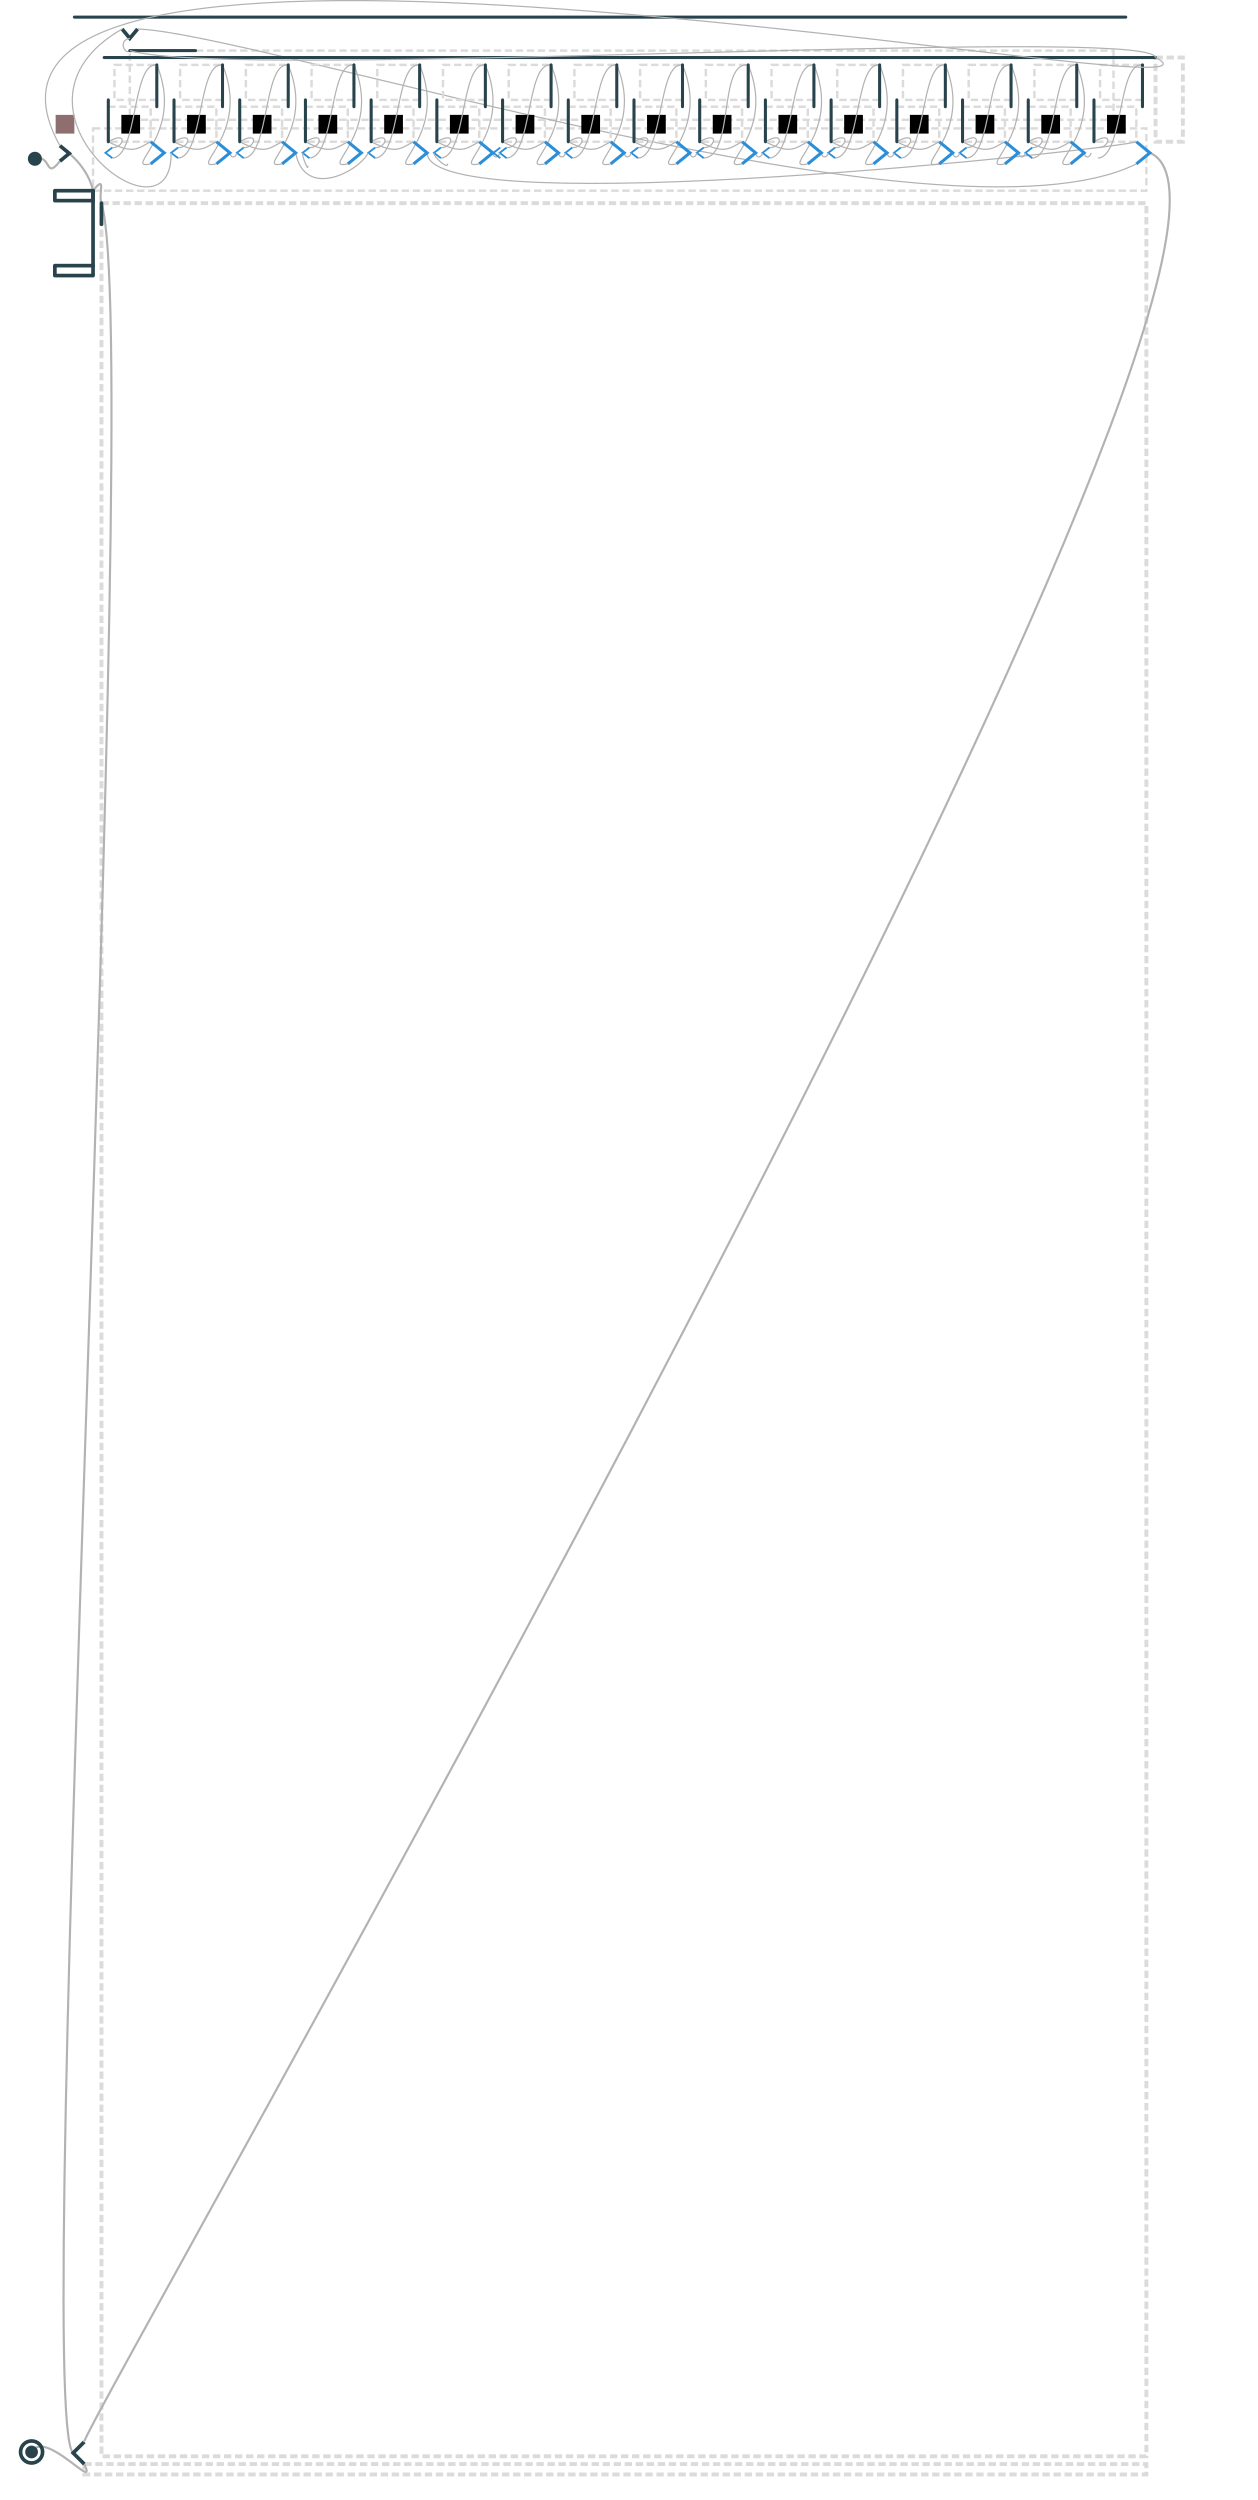
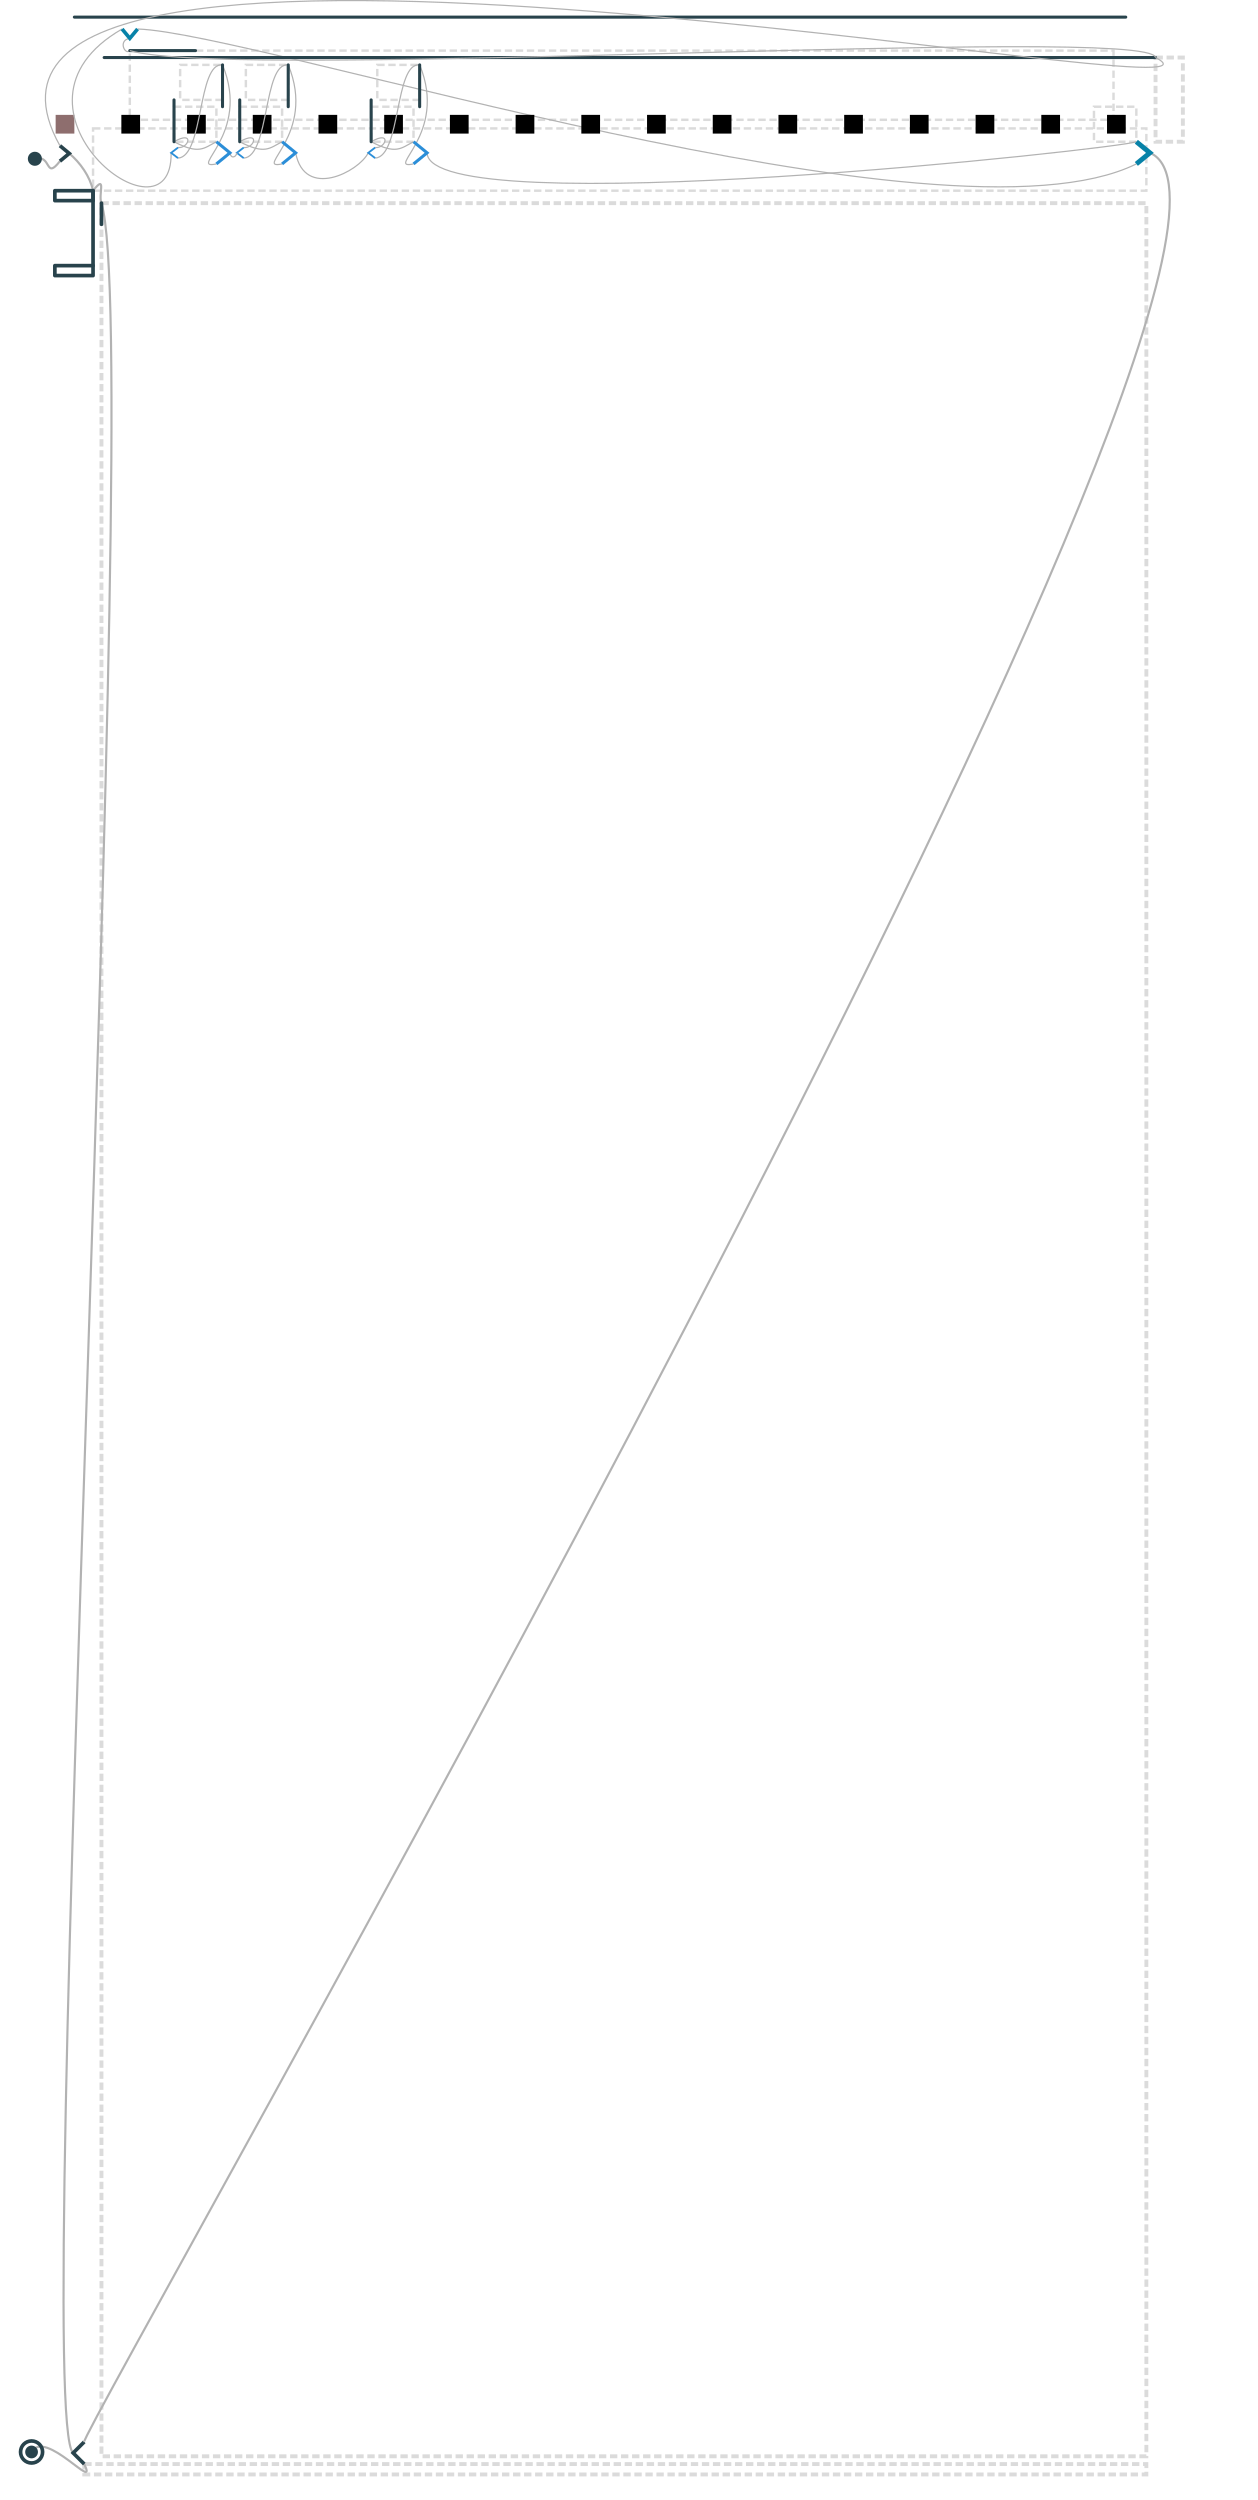
<svg xmlns="http://www.w3.org/2000/svg" version="1.2" baseProfile="tiny" id="Ebene_1" x="0px" y="0px" width="2908.023px" height="5782.907px" viewBox="0 0 2908.023 5782.907" xml:space="preserve">
  <rect x="234.694" y="469.909" fill="none" stroke="#DBDBDB" stroke-width="9.03" stroke-miterlimit="10" stroke-dasharray="17.008,8.504" width="2417.024" height="5211.917" />
-   <rect x="194.894" y="5699.763" fill="none" stroke="#DBDBDB" stroke-width="9.03" stroke-miterlimit="10" stroke-dasharray="17.008,8.504" width="2456.822" height="24.064" />
+   <rect x="194.894" y="5699.762" fill="none" stroke="#DBDBDB" stroke-width="9.03" stroke-miterlimit="10" stroke-dasharray="17.008,8.504" width="2456.822" height="24.064" />
  <rect x="2530.529" y="246.868" fill="none" stroke="#DBDBDB" stroke-width="5.669" stroke-miterlimit="10" stroke-dasharray="17.008,8.504" width="98.011" height="80.993" />
-   <rect x="2544.704" y="150.082" fill="none" stroke="#DBDBDB" stroke-width="5.669" stroke-miterlimit="10" stroke-dasharray="17.008,8.504" width="98.011" height="80.992" />
-   <rect x="300.27" y="117.068" fill="none" stroke="#DBDBDB" stroke-width="5.669" stroke-miterlimit="10" stroke-dasharray="17.008,8.504" width="2275.469" height="160.032" />
+   <rect x="300.27" y="117.068" fill="none" stroke="#DBDBDB" stroke-width="5.669" stroke-miterlimit="10" stroke-dasharray="17.008,8.504" width="2275.47" height="160.032" />
  <rect x="215.231" y="297.069" fill="none" stroke="#DBDBDB" stroke-width="5.669" stroke-miterlimit="10" stroke-dasharray="17.008,8.504" width="2436.486" height="144.032" />
  <path fill="none" stroke="#9DD329" stroke-width="17.008" stroke-linecap="round" stroke-linejoin="round" stroke-miterlimit="10" d="  M1680.054,372.815" />
  <path fill="none" stroke="#9DD329" stroke-width="17.008" stroke-linecap="round" stroke-linejoin="round" stroke-miterlimit="10" d="  M2870.543,501.234" />
  <g id="Ebene_4">
</g>
-   <path id="path4145_3_" fill="none" stroke="#B2B2B2" stroke-width="5" d="M73.024,5671.826c31.5-55.5,155,97,121.87,27.939" />
-   <rect id="rect6890-0_2_" x="2560.718" y="265.711" width="43.308" height="43.307" />
+   <path id="path4145_3_" fill="none" stroke="#B2B2B2" stroke-width="5" d="M73.024,5671.827c31.5-55.5,155,97,121.87,27.938" />
+   <rect id="rect6890-0_2_" x="2560.718" y="265.711" width="43.309" height="43.307" />
  <path id="path5326_1_" fill="none" stroke="#B2B2B2" stroke-width="2.835" d="M2628.54,327.861  c-28.986,14.953-1636.32,191.953-1640.637,25.668" />
  <path id="path5326_81_" fill="none" stroke="#B2B2B2" stroke-width="2.835" d="M318.172,67.104  c278.505,8.507,1869.854,529.71,2310.368,312.091" />
  <rect x="2672.934" y="133.075" fill="none" stroke="#DBDBDB" stroke-width="9.03" stroke-miterlimit="10" stroke-dasharray="17.008,8.504" width="63.271" height="194.786" />
  <rect x="126.884" y="614.474" fill="none" stroke="#28434C" stroke-width="8.504" stroke-linecap="round" stroke-linejoin="round" stroke-miterlimit="10" width="88.347" height="23" />
-   <path id="path5326_2_" fill="none" stroke="#B2B2B2" stroke-width="2.835" d="M2539.791,341.298  c24.586,2.959,39.263-40.984-9.262-13.437" />
-   <path id="path5326_3_" fill="none" stroke="#B2B2B2" stroke-width="2.835" d="M2642.715,150.082  c-58.16-6.574-42.838,211.425-102.924,215.68" />
-   <line fill="none" stroke="#28434C" stroke-width="7.087" stroke-linecap="round" stroke-linejoin="round" stroke-miterlimit="10" x1="2530.529" y1="327.861" x2="2530.529" y2="231.074" />
-   <line fill="none" stroke="#28434C" stroke-width="7.087" stroke-linecap="round" stroke-linejoin="round" stroke-miterlimit="10" x1="2642.715" y1="246.868" x2="2642.715" y2="150.082" />
  <path id="path5326_10_" fill="none" stroke="#B2B2B2" stroke-width="5" d="M234.694,469.909" />
-   <path id="path4145_4_" fill="none" stroke="#B2B2B2" stroke-width="5" d="M169.201,5674.095  C71.169,5588.414,335.196,801.6,234.694,469.909" />
+   <path id="path4145_4_" fill="none" stroke="#B2B2B2" stroke-width="5" d="M169.201,5674.094  C71.169,5588.415,335.196,801.6,234.694,469.909" />
  <path id="path4145_6_" fill="none" stroke="#B2B2B2" stroke-width="5" d="M80.674,367.287c39.5-11,23,50.5,57.88,5.527" />
  <circle id="circle6876_1_" fill="#28434C" stroke="#28434C" stroke-width="8.504" stroke-linecap="round" stroke-linejoin="round" stroke-miterlimit="10" cx="80.674" cy="367.287" r="12" />
  <path id="path4145_2_" fill="none" stroke="#B2B2B2" stroke-width="5" d="M215.23,441.101  c-6.938-33.021-30.057-65.313-55.057-86.187" />
  <polyline fill="none" stroke="#28434C" stroke-width="8.504" points="138.554,337.011 160.174,354.914 138.554,372.814 " />
-   <polyline fill="none" stroke="#28434C" stroke-width="8.504" points="318.172,67.104 300.27,88.724 282.369,67.104 " />
-   <polyline fill="none" stroke="#28434C" stroke-width="8.504" points="194.894,5648.429 169.201,5674.095 194.894,5699.763 " />
+   <polyline fill="none" stroke="#28434C" stroke-width="8.504" points="194.894,5648.428 169.201,5674.094 194.894,5699.762 " />
  <path id="path5326_9_" fill="none" stroke="#B2B2B2" stroke-width="5" d="M1680.054,372.815" />
-   <path id="path5326_5_" fill="none" stroke="#B2B2B2" stroke-width="5" d="M2659.903,353.529  c444.12,189.286-2479.607,5275.195-2465.009,5294.9" />
-   <circle fill="#28434C" stroke="#28434C" stroke-width="8.504" stroke-linecap="round" stroke-linejoin="round" stroke-miterlimit="10" cx="73.024" cy="5671.826" r="10.5" />
-   <circle fill="none" stroke="#28434C" stroke-width="8.504" stroke-linecap="round" stroke-linejoin="round" stroke-miterlimit="10" cx="73.024" cy="5671.826" r="25.5" />
-   <polyline fill="none" stroke="#2B8ED8" stroke-width="7.087" points="2628.54,379.195 2659.903,353.529 2628.54,327.861 " />
-   <rect x="2378.529" y="246.868" fill="none" stroke="#DBDBDB" stroke-width="5.669" stroke-miterlimit="10" stroke-dasharray="17.008,8.504" width="98.011" height="80.993" />
-   <rect x="2392.704" y="150.082" fill="none" stroke="#DBDBDB" stroke-width="5.669" stroke-miterlimit="10" stroke-dasharray="17.008,8.504" width="98.011" height="80.992" />
-   <rect id="rect6890-0_1_" x="2408.718" y="265.711" width="43.308" height="43.307" />
-   <path id="path5326_13_" fill="none" stroke="#B2B2B2" stroke-width="2.835" d="M2476.54,327.861  c-28.986,14.953-39.486,30.453-98.011,0" />
-   <path id="path5326_14_" fill="none" stroke="#B2B2B2" stroke-width="2.835" d="M2523.84,353.529  c-1.285,9.785-13.285,15.285-15.937,0" />
-   <path id="path5326_12_" fill="none" stroke="#B2B2B2" stroke-width="2.835" d="M2490.715,150.082  c66.84,161.426-82.16,243.039-14.175,229.113" />
-   <path id="path5326_11_" fill="none" stroke="#B2B2B2" stroke-width="2.835" d="M2387.791,341.298  c24.586,2.959,39.263-40.984-9.262-13.437" />
-   <path id="path5326_7_" fill="none" stroke="#B2B2B2" stroke-width="2.835" d="M2490.715,150.082  c-58.16-6.574-42.838,211.425-102.924,215.68" />
-   <line fill="none" stroke="#28434C" stroke-width="7.087" stroke-linecap="round" stroke-linejoin="round" stroke-miterlimit="10" x1="2378.529" y1="327.861" x2="2378.529" y2="231.074" />
-   <line fill="none" stroke="#28434C" stroke-width="7.087" stroke-linecap="round" stroke-linejoin="round" stroke-miterlimit="10" x1="2490.715" y1="246.868" x2="2490.715" y2="150.082" />
-   <polyline fill="none" stroke="#2B8ED8" stroke-width="7.087" points="2476.54,379.195 2507.903,353.529 2476.54,327.861 " />
-   <polyline fill="none" stroke="#2B8ED8" stroke-width="4.252" points="2387.791,365.762 2371.84,353.529 2387.791,341.298 " />
-   <rect x="2226.529" y="246.868" fill="none" stroke="#DBDBDB" stroke-width="5.669" stroke-miterlimit="10" stroke-dasharray="17.008,8.504" width="98.011" height="80.993" />
-   <rect x="2240.704" y="150.082" fill="none" stroke="#DBDBDB" stroke-width="5.669" stroke-miterlimit="10" stroke-dasharray="17.008,8.504" width="98.011" height="80.992" />
-   <rect id="rect6890-0_3_" x="2256.718" y="265.711" width="43.308" height="43.307" />
-   <path id="path5326_19_" fill="none" stroke="#B2B2B2" stroke-width="2.835" d="M2324.54,327.861  c-28.986,14.953-39.486,30.453-98.011,0" />
-   <path id="path5326_18_" fill="none" stroke="#B2B2B2" stroke-width="2.835" d="M2371.84,353.529  c-1.285,9.785-13.285,15.285-15.937,0" />
-   <path id="path5326_17_" fill="none" stroke="#B2B2B2" stroke-width="2.835" d="M2338.715,150.082  c66.84,161.426-82.16,243.039-14.175,229.113" />
-   <path id="path5326_16_" fill="none" stroke="#B2B2B2" stroke-width="2.835" d="M2235.791,341.298  c24.586,2.959,39.263-40.984-9.262-13.437" />
-   <path id="path5326_15_" fill="none" stroke="#B2B2B2" stroke-width="2.835" d="M2338.715,150.082  c-58.16-6.574-42.838,211.425-102.924,215.68" />
-   <line fill="none" stroke="#28434C" stroke-width="7.087" stroke-linecap="round" stroke-linejoin="round" stroke-miterlimit="10" x1="2226.529" y1="327.861" x2="2226.529" y2="231.074" />
-   <line fill="none" stroke="#28434C" stroke-width="7.087" stroke-linecap="round" stroke-linejoin="round" stroke-miterlimit="10" x1="2338.715" y1="246.868" x2="2338.715" y2="150.082" />
-   <polyline fill="none" stroke="#2B8ED8" stroke-width="7.087" points="2324.54,379.195 2355.903,353.529 2324.54,327.861 " />
-   <polyline fill="none" stroke="#2B8ED8" stroke-width="4.252" points="2235.791,365.762 2219.84,353.529 2235.791,341.298 " />
-   <rect x="2074.529" y="246.868" fill="none" stroke="#DBDBDB" stroke-width="5.669" stroke-miterlimit="10" stroke-dasharray="17.008,8.504" width="98.011" height="80.993" />
-   <rect x="2088.704" y="150.082" fill="none" stroke="#DBDBDB" stroke-width="5.669" stroke-miterlimit="10" stroke-dasharray="17.008,8.504" width="98.011" height="80.992" />
-   <rect id="rect6890-0_4_" x="2104.718" y="265.711" width="43.308" height="43.307" />
-   <path id="path5326_24_" fill="none" stroke="#B2B2B2" stroke-width="2.835" d="M2172.54,327.861  c-28.986,14.953-39.486,30.453-98.011,0" />
-   <path id="path5326_23_" fill="none" stroke="#B2B2B2" stroke-width="2.835" d="M2219.84,353.529  c-1.285,9.785-13.285,15.285-15.937,0" />
-   <path id="path5326_22_" fill="none" stroke="#B2B2B2" stroke-width="2.835" d="M2186.715,150.082  c66.84,161.426-82.16,243.039-14.175,229.113" />
-   <path id="path5326_21_" fill="none" stroke="#B2B2B2" stroke-width="2.835" d="M2083.791,341.298  c24.586,2.959,39.263-40.984-9.262-13.437" />
-   <path id="path5326_20_" fill="none" stroke="#B2B2B2" stroke-width="2.835" d="M2186.715,150.082  c-58.16-6.574-42.838,211.425-102.924,215.68" />
-   <line fill="none" stroke="#28434C" stroke-width="7.087" stroke-linecap="round" stroke-linejoin="round" stroke-miterlimit="10" x1="2074.529" y1="327.861" x2="2074.529" y2="231.074" />
-   <line fill="none" stroke="#28434C" stroke-width="7.087" stroke-linecap="round" stroke-linejoin="round" stroke-miterlimit="10" x1="2186.715" y1="246.868" x2="2186.715" y2="150.082" />
-   <polyline fill="none" stroke="#2B8ED8" stroke-width="7.087" points="2172.54,379.195 2203.903,353.529 2172.54,327.861 " />
-   <polyline fill="none" stroke="#2B8ED8" stroke-width="4.252" points="2083.791,365.762 2067.84,353.529 2083.791,341.298 " />
-   <rect x="1922.529" y="246.868" fill="none" stroke="#DBDBDB" stroke-width="5.669" stroke-miterlimit="10" stroke-dasharray="17.008,8.504" width="98.011" height="80.993" />
-   <rect x="1936.704" y="150.082" fill="none" stroke="#DBDBDB" stroke-width="5.669" stroke-miterlimit="10" stroke-dasharray="17.008,8.504" width="98.011" height="80.992" />
+   <path id="path5326_5_" fill="none" stroke="#B2B2B2" stroke-width="5" d="M2659.903,353.529  c444.12,189.287-2479.607,5275.194-2465.009,5294.899" />
+   <circle fill="#28434C" stroke="#28434C" stroke-width="8.504" stroke-linecap="round" stroke-linejoin="round" stroke-miterlimit="10" cx="73.024" cy="5671.827" r="10.5" />
+   <circle fill="none" stroke="#28434C" stroke-width="8.504" stroke-linecap="round" stroke-linejoin="round" stroke-miterlimit="10" cx="73.024" cy="5671.827" r="25.5" />
+   <rect id="rect6890-0_1_" x="2408.718" y="265.711" width="43.309" height="43.307" />
+   <rect id="rect6890-0_3_" x="2256.718" y="265.711" width="43.309" height="43.307" />
+   <rect id="rect6890-0_4_" x="2104.718" y="265.711" width="43.309" height="43.307" />
  <rect id="rect6890-0_5_" x="1952.718" y="265.711" width="43.308" height="43.307" />
-   <path id="path5326_29_" fill="none" stroke="#B2B2B2" stroke-width="2.835" d="M2020.54,327.861  c-28.985,14.953-39.485,30.453-98.011,0" />
-   <path id="path5326_28_" fill="none" stroke="#B2B2B2" stroke-width="2.835" d="M2067.84,353.529  c-1.285,9.785-13.285,15.285-15.937,0" />
-   <path id="path5326_27_" fill="none" stroke="#B2B2B2" stroke-width="2.835" d="M2034.715,150.082  c66.839,161.426-82.161,243.039-14.175,229.113" />
-   <path id="path5326_26_" fill="none" stroke="#B2B2B2" stroke-width="2.835" d="M1931.791,341.298  c24.586,2.959,39.263-40.984-9.262-13.437" />
-   <path id="path5326_25_" fill="none" stroke="#B2B2B2" stroke-width="2.835" d="M2034.715,150.082  c-58.161-6.574-42.838,211.425-102.924,215.68" />
-   <line fill="none" stroke="#28434C" stroke-width="7.087" stroke-linecap="round" stroke-linejoin="round" stroke-miterlimit="10" x1="1922.529" y1="327.861" x2="1922.529" y2="231.074" />
-   <line fill="none" stroke="#28434C" stroke-width="7.087" stroke-linecap="round" stroke-linejoin="round" stroke-miterlimit="10" x1="2034.715" y1="246.868" x2="2034.715" y2="150.082" />
-   <polyline fill="none" stroke="#2B8ED8" stroke-width="7.087" points="2020.54,379.195 2051.903,353.529 2020.54,327.861 " />
-   <polyline fill="none" stroke="#2B8ED8" stroke-width="4.252" points="1931.791,365.762 1915.84,353.529 1931.791,341.298 " />
-   <rect x="1770.529" y="246.868" fill="none" stroke="#DBDBDB" stroke-width="5.669" stroke-miterlimit="10" stroke-dasharray="17.008,8.504" width="98.011" height="80.993" />
-   <rect x="1784.704" y="150.082" fill="none" stroke="#DBDBDB" stroke-width="5.669" stroke-miterlimit="10" stroke-dasharray="17.008,8.504" width="98.011" height="80.992" />
  <rect id="rect6890-0_6_" x="1800.718" y="265.711" width="43.308" height="43.307" />
-   <path id="path5326_34_" fill="none" stroke="#B2B2B2" stroke-width="2.835" d="M1868.54,327.861  c-28.985,14.953-39.486,30.453-98.011,0" />
-   <path id="path5326_33_" fill="none" stroke="#B2B2B2" stroke-width="2.835" d="M1915.84,353.529  c-1.286,9.785-13.286,15.285-15.938,0" />
-   <path id="path5326_32_" fill="none" stroke="#B2B2B2" stroke-width="2.835" d="M1882.715,150.082  c66.839,161.426-82.161,243.039-14.175,229.113" />
-   <path id="path5326_31_" fill="none" stroke="#B2B2B2" stroke-width="2.835" d="M1779.791,341.298  c24.586,2.959,39.263-40.984-9.262-13.437" />
-   <path id="path5326_30_" fill="none" stroke="#B2B2B2" stroke-width="2.835" d="M1882.715,150.082  c-58.161-6.574-42.838,211.425-102.924,215.68" />
-   <line fill="none" stroke="#28434C" stroke-width="7.087" stroke-linecap="round" stroke-linejoin="round" stroke-miterlimit="10" x1="1770.529" y1="327.861" x2="1770.529" y2="231.074" />
-   <line fill="none" stroke="#28434C" stroke-width="7.087" stroke-linecap="round" stroke-linejoin="round" stroke-miterlimit="10" x1="1882.715" y1="246.868" x2="1882.715" y2="150.082" />
-   <polyline fill="none" stroke="#2B8ED8" stroke-width="7.087" points="1868.54,379.195 1899.902,353.529 1868.54,327.861 " />
-   <polyline fill="none" stroke="#2B8ED8" stroke-width="4.252" points="1779.791,365.762 1763.84,353.529 1779.791,341.298 " />
-   <rect x="1618.529" y="246.868" fill="none" stroke="#DBDBDB" stroke-width="5.669" stroke-miterlimit="10" stroke-dasharray="17.008,8.504" width="98.011" height="80.993" />
-   <rect x="1632.704" y="150.082" fill="none" stroke="#DBDBDB" stroke-width="5.669" stroke-miterlimit="10" stroke-dasharray="17.008,8.504" width="98.011" height="80.992" />
-   <rect id="rect6890-0_7_" x="1648.718" y="265.711" width="43.308" height="43.307" />
-   <path id="path5326_39_" fill="none" stroke="#B2B2B2" stroke-width="2.835" d="M1716.54,327.861  c-28.986,14.953-39.486,30.453-98.011,0" />
-   <path id="path5326_38_" fill="none" stroke="#B2B2B2" stroke-width="2.835" d="M1763.84,353.529  c-1.286,9.785-13.286,15.285-15.937,0" />
-   <path id="path5326_37_" fill="none" stroke="#B2B2B2" stroke-width="2.835" d="M1730.715,150.082  c66.839,161.426-82.161,243.039-14.175,229.113" />
-   <path id="path5326_36_" fill="none" stroke="#B2B2B2" stroke-width="2.835" d="M1627.791,341.298  c24.586,2.959,39.262-40.983-9.262-13.437" />
-   <path id="path5326_35_" fill="none" stroke="#B2B2B2" stroke-width="2.835" d="M1730.715,150.082  c-70.654-7.987-30.624,210.561-102.924,215.68" />
-   <line fill="none" stroke="#28434C" stroke-width="7.087" stroke-linecap="round" stroke-linejoin="round" stroke-miterlimit="10" x1="1618.529" y1="327.861" x2="1618.529" y2="231.074" />
-   <line fill="none" stroke="#28434C" stroke-width="7.087" stroke-linecap="round" stroke-linejoin="round" stroke-miterlimit="10" x1="1730.715" y1="246.868" x2="1730.715" y2="150.082" />
-   <polyline fill="none" stroke="#2B8ED8" stroke-width="7.087" points="1716.54,379.195 1747.903,353.529 1716.54,327.861 " />
-   <polyline fill="none" stroke="#2B8ED8" stroke-width="4.252" points="1627.791,365.762 1611.84,353.529 1627.791,341.298 " />
-   <rect x="1466.529" y="246.868" fill="none" stroke="#DBDBDB" stroke-width="5.669" stroke-miterlimit="10" stroke-dasharray="17.008,8.504" width="98.011" height="80.993" />
-   <rect x="1480.704" y="150.082" fill="none" stroke="#DBDBDB" stroke-width="5.669" stroke-miterlimit="10" stroke-dasharray="17.008,8.504" width="98.011" height="80.992" />
-   <rect id="rect6890-0_8_" x="1496.718" y="265.711" width="43.308" height="43.307" />
-   <path id="path5326_44_" fill="none" stroke="#B2B2B2" stroke-width="2.835" d="M1564.54,327.861  c-28.986,14.953-39.486,30.453-98.011,0" />
-   <path id="path5326_43_" fill="none" stroke="#B2B2B2" stroke-width="2.835" d="M1611.84,353.529  c-1.286,9.785-13.286,15.285-15.937,0" />
-   <path id="path5326_42_" fill="none" stroke="#B2B2B2" stroke-width="2.835" d="M1578.715,150.082  c66.839,161.426-82.161,243.039-14.175,229.113" />
-   <path id="path5326_41_" fill="none" stroke="#B2B2B2" stroke-width="2.835" d="M1475.791,341.298  c24.586,2.959,39.263-40.984-9.262-13.437" />
-   <path id="path5326_40_" fill="none" stroke="#B2B2B2" stroke-width="2.835" d="M1578.715,150.082  c-58.161-6.574-42.838,211.425-102.924,215.68" />
-   <line fill="none" stroke="#28434C" stroke-width="7.087" stroke-linecap="round" stroke-linejoin="round" stroke-miterlimit="10" x1="1466.529" y1="327.861" x2="1466.529" y2="231.074" />
-   <line fill="none" stroke="#28434C" stroke-width="7.087" stroke-linecap="round" stroke-linejoin="round" stroke-miterlimit="10" x1="1578.715" y1="246.868" x2="1578.715" y2="150.082" />
-   <polyline fill="none" stroke="#2B8ED8" stroke-width="7.087" points="1564.54,379.195 1595.903,353.529 1564.54,327.861 " />
-   <polyline fill="none" stroke="#2B8ED8" stroke-width="4.252" points="1475.791,365.762 1459.84,353.529 1475.791,341.298 " />
-   <rect x="1314.529" y="246.868" fill="none" stroke="#DBDBDB" stroke-width="5.669" stroke-miterlimit="10" stroke-dasharray="17.008,8.504" width="98.011" height="80.993" />
-   <rect x="1328.704" y="150.082" fill="none" stroke="#DBDBDB" stroke-width="5.669" stroke-miterlimit="10" stroke-dasharray="17.008,8.504" width="98.011" height="80.992" />
-   <rect id="rect6890-0_9_" x="1344.718" y="265.711" width="43.308" height="43.307" />
-   <path id="path5326_50_" fill="none" stroke="#B2B2B2" stroke-width="2.835" d="M1412.54,327.861  c-28.986,14.953-39.486,30.453-98.011,0" />
-   <path id="path5326_49_" fill="none" stroke="#B2B2B2" stroke-width="2.835" d="M1459.84,353.529  c-1.286,9.785-13.286,15.285-15.937,0" />
-   <path id="path5326_48_" fill="none" stroke="#B2B2B2" stroke-width="2.835" d="M1426.715,150.082  c66.839,161.426-82.161,243.039-14.175,229.113" />
-   <path id="path5326_47_" fill="none" stroke="#B2B2B2" stroke-width="2.835" d="M1323.791,341.298  c24.586,2.959,39.263-40.984-9.262-13.437" />
-   <path id="path5326_45_" fill="none" stroke="#B2B2B2" stroke-width="2.835" d="M1426.715,150.082  c-58.161-6.574-42.838,211.425-102.924,215.68" />
-   <line fill="none" stroke="#28434C" stroke-width="7.087" stroke-linecap="round" stroke-linejoin="round" stroke-miterlimit="10" x1="1314.529" y1="327.861" x2="1314.529" y2="231.074" />
-   <line fill="none" stroke="#28434C" stroke-width="7.087" stroke-linecap="round" stroke-linejoin="round" stroke-miterlimit="10" x1="1426.715" y1="246.868" x2="1426.715" y2="150.082" />
-   <polyline fill="none" stroke="#2B8ED8" stroke-width="7.087" points="1412.54,379.195 1443.903,353.529 1412.54,327.861 " />
-   <polyline fill="none" stroke="#2B8ED8" stroke-width="4.252" points="1323.791,365.762 1307.84,353.529 1323.791,341.298 " />
-   <rect x="1162.529" y="246.868" fill="none" stroke="#DBDBDB" stroke-width="5.669" stroke-miterlimit="10" stroke-dasharray="17.008,8.504" width="98.011" height="80.993" />
-   <rect x="1176.704" y="150.082" fill="none" stroke="#DBDBDB" stroke-width="5.669" stroke-miterlimit="10" stroke-dasharray="17.008,8.504" width="98.011" height="80.992" />
-   <rect id="rect6890-0_10_" x="1192.718" y="265.711" width="43.308" height="43.307" />
-   <path id="path5326_55_" fill="none" stroke="#B2B2B2" stroke-width="2.835" d="M1260.54,327.861  c-28.986,14.953-39.486,30.453-98.011,0" />
-   <path id="path5326_54_" fill="none" stroke="#B2B2B2" stroke-width="2.835" d="M1307.84,353.529  c-1.286,9.785-13.286,15.285-15.937,0" />
-   <path id="path5326_53_" fill="none" stroke="#B2B2B2" stroke-width="2.835" d="M1274.715,150.082  c66.839,161.426-82.161,243.039-14.175,229.113" />
-   <path id="path5326_52_" fill="none" stroke="#B2B2B2" stroke-width="2.835" d="M1171.791,341.298  c24.586,2.959,39.263-40.984-9.262-13.437" />
-   <path id="path5326_51_" fill="none" stroke="#B2B2B2" stroke-width="2.835" d="M1274.715,150.082  c-58.161-6.574-42.838,211.425-102.924,215.68" />
-   <line fill="none" stroke="#28434C" stroke-width="7.087" stroke-linecap="round" stroke-linejoin="round" stroke-miterlimit="10" x1="1162.529" y1="327.861" x2="1162.529" y2="231.074" />
-   <line fill="none" stroke="#28434C" stroke-width="7.087" stroke-linecap="round" stroke-linejoin="round" stroke-miterlimit="10" x1="1274.715" y1="246.868" x2="1274.715" y2="150.082" />
-   <polyline fill="none" stroke="#2B8ED8" stroke-width="7.087" points="1260.54,379.195 1291.903,353.529 1260.54,327.861 " />
-   <polyline fill="none" stroke="#2B8ED8" stroke-width="4.252" points="1171.791,365.762 1155.84,353.529 1171.791,341.298 " />
-   <rect x="1010.529" y="246.868" fill="none" stroke="#DBDBDB" stroke-width="5.669" stroke-miterlimit="10" stroke-dasharray="17.008,8.504" width="98.011" height="80.993" />
-   <rect x="1024.704" y="150.082" fill="none" stroke="#DBDBDB" stroke-width="5.669" stroke-miterlimit="10" stroke-dasharray="17.008,8.504" width="98.011" height="80.992" />
-   <rect id="rect6890-0_11_" x="1040.718" y="265.711" width="43.308" height="43.307" />
-   <path id="path5326_60_" fill="none" stroke="#B2B2B2" stroke-width="2.835" d="M1108.54,327.861  c-28.986,14.953-39.486,30.453-98.011,0" />
-   <path id="path5326_59_" fill="none" stroke="#B2B2B2" stroke-width="2.835" d="M1155.84,353.529  c-1.286,9.785-13.286,15.285-15.937,0" />
-   <path id="path5326_58_" fill="none" stroke="#B2B2B2" stroke-width="2.835" d="M1122.715,150.082  c66.839,161.426-82.161,243.039-14.175,229.113" />
-   <path id="path5326_57_" fill="none" stroke="#B2B2B2" stroke-width="2.835" d="M1019.791,341.298  c24.586,2.959,39.263-40.984-9.262-13.437" />
-   <path id="path5326_56_" fill="none" stroke="#B2B2B2" stroke-width="2.835" d="M1122.715,150.082  c-58.161-6.574-42.838,211.425-102.924,215.68" />
-   <line fill="none" stroke="#28434C" stroke-width="7.087" stroke-linecap="round" stroke-linejoin="round" stroke-miterlimit="10" x1="1010.529" y1="327.861" x2="1010.529" y2="231.074" />
-   <line fill="none" stroke="#28434C" stroke-width="7.087" stroke-linecap="round" stroke-linejoin="round" stroke-miterlimit="10" x1="1122.715" y1="246.868" x2="1122.715" y2="150.082" />
-   <polyline fill="none" stroke="#2B8ED8" stroke-width="7.087" points="1108.54,379.195 1139.903,353.529 1108.54,327.861 " />
-   <polyline fill="none" stroke="#2B8ED8" stroke-width="4.252" points="1019.791,365.762 1003.84,353.529 1019.791,341.298 " />
+   <rect id="rect6890-0_7_" x="1648.718" y="265.711" width="43.309" height="43.307" />
+   <rect id="rect6890-0_8_" x="1496.718" y="265.711" width="43.309" height="43.307" />
+   <rect id="rect6890-0_9_" x="1344.718" y="265.711" width="43.309" height="43.307" />
+   <rect id="rect6890-0_10_" x="1192.718" y="265.711" width="43.309" height="43.307" />
+   <rect id="rect6890-0_11_" x="1040.718" y="265.711" width="43.309" height="43.307" />
  <rect x="858.529" y="246.868" fill="none" stroke="#DBDBDB" stroke-width="5.669" stroke-miterlimit="10" stroke-dasharray="17.008,8.504" width="98.011" height="80.993" />
  <rect x="872.704" y="150.082" fill="none" stroke="#DBDBDB" stroke-width="5.669" stroke-miterlimit="10" stroke-dasharray="17.008,8.504" width="98.011" height="80.992" />
-   <rect id="rect6890-0_12_" x="888.718" y="265.711" width="43.308" height="43.307" />
+   <rect id="rect6890-0_12_" x="888.718" y="265.711" width="43.309" height="43.307" />
  <path id="path5326_65_" fill="none" stroke="#B2B2B2" stroke-width="2.835" d="M956.54,327.861  c-28.986,14.953-39.486,30.453-98.011,0" />
-   <path id="path5326_64_" fill="none" stroke="#B2B2B2" stroke-width="2.835" d="M1003.84,353.529  c-1.286,9.785,34.03,40.237,31.38,24.952" />
  <path id="path5326_63_" fill="none" stroke="#B2B2B2" stroke-width="2.835" d="M970.715,150.082  c66.839,161.426-82.161,243.039-14.175,229.113" />
  <path id="path5326_62_" fill="none" stroke="#B2B2B2" stroke-width="2.835" d="M867.791,341.298  c24.586,2.959,39.263-40.984-9.262-13.437" />
  <path id="path5326_61_" fill="none" stroke="#B2B2B2" stroke-width="2.835" d="M970.715,150.082  c-58.161-6.574-42.838,211.425-102.924,215.68" />
  <line fill="none" stroke="#28434C" stroke-width="7.087" stroke-linecap="round" stroke-linejoin="round" stroke-miterlimit="10" x1="858.529" y1="327.861" x2="858.529" y2="231.074" />
  <line fill="none" stroke="#28434C" stroke-width="7.087" stroke-linecap="round" stroke-linejoin="round" stroke-miterlimit="10" x1="970.715" y1="246.868" x2="970.715" y2="150.082" />
-   <polyline fill="none" stroke="#2B8ED8" stroke-width="7.087" points="956.54,379.195 987.903,353.529 956.54,327.861 " />
-   <polyline fill="none" stroke="#2B8ED8" stroke-width="4.252" points="867.791,365.762 851.84,353.529 867.791,341.298 " />
-   <rect x="706.529" y="246.868" fill="none" stroke="#DBDBDB" stroke-width="5.669" stroke-miterlimit="10" stroke-dasharray="17.008,8.504" width="98.011" height="80.993" />
-   <rect x="720.704" y="150.082" fill="none" stroke="#DBDBDB" stroke-width="5.669" stroke-miterlimit="10" stroke-dasharray="17.008,8.504" width="98.011" height="80.992" />
-   <rect id="rect6890-0_13_" x="736.718" y="265.711" width="43.308" height="43.307" />
-   <path id="path5326_70_" fill="none" stroke="#B2B2B2" stroke-width="2.835" d="M804.54,327.861  c-28.986,14.953-39.486,30.453-98.011,0" />
-   <path id="path5326_69_" fill="none" stroke="#B2B2B2" stroke-width="2.835" d="M851.84,353.529  c-21.952,43.952-147.286,108.62-167.937,0" />
-   <path id="path5326_68_" fill="none" stroke="#B2B2B2" stroke-width="2.835" d="M818.715,150.082  c66.839,161.426-82.161,243.039-14.175,229.113" />
-   <path id="path5326_67_" fill="none" stroke="#B2B2B2" stroke-width="2.835" d="M715.791,341.298  c24.586,2.959,39.263-40.984-9.262-13.437" />
-   <path id="path5326_66_" fill="none" stroke="#B2B2B2" stroke-width="2.835" d="M818.715,150.082  c-58.161-6.574-42.838,211.425-102.924,215.68" />
-   <line fill="none" stroke="#28434C" stroke-width="7.087" stroke-linecap="round" stroke-linejoin="round" stroke-miterlimit="10" x1="706.529" y1="327.861" x2="706.529" y2="231.074" />
-   <line fill="none" stroke="#28434C" stroke-width="7.087" stroke-linecap="round" stroke-linejoin="round" stroke-miterlimit="10" x1="818.715" y1="246.868" x2="818.715" y2="150.082" />
-   <polyline fill="none" stroke="#2B8ED8" stroke-width="7.087" points="804.54,379.195 835.903,353.529 804.54,327.861 " />
-   <polyline fill="none" stroke="#2B8ED8" stroke-width="4.252" points="715.791,365.762 699.84,353.529 715.791,341.298 " />
+   <rect id="rect6890-0_13_" x="736.718" y="265.711" width="43.309" height="43.307" />
+   <path id="path5326_69_" fill="none" stroke="#B2B2B2" stroke-width="2.835" d="M851.84,353.529  c-21.952,43.952-147.286,108.621-167.937,0" />
  <rect x="554.529" y="246.868" fill="none" stroke="#DBDBDB" stroke-width="5.669" stroke-miterlimit="10" stroke-dasharray="17.008,8.504" width="98.011" height="80.993" />
  <rect x="568.704" y="150.082" fill="none" stroke="#DBDBDB" stroke-width="5.669" stroke-miterlimit="10" stroke-dasharray="17.008,8.504" width="98.011" height="80.992" />
-   <rect id="rect6890-0_14_" x="584.718" y="265.711" width="43.308" height="43.307" />
+   <rect id="rect6890-0_14_" x="584.718" y="265.711" width="43.309" height="43.307" />
  <path id="path5326_75_" fill="none" stroke="#B2B2B2" stroke-width="2.835" d="M652.54,327.861  c-28.986,14.953-39.486,30.453-98.011,0" />
-   <path id="path5326_74_" fill="none" stroke="#B2B2B2" stroke-width="2.835" d="M699.84,353.529  c-1.286,9.785,14.698,45.237,12.047,29.952" />
  <path id="path5326_73_" fill="none" stroke="#B2B2B2" stroke-width="2.835" d="M666.715,150.082  c66.839,161.426-82.161,243.039-14.175,229.113" />
  <path id="path5326_72_" fill="none" stroke="#B2B2B2" stroke-width="2.835" d="M563.791,341.298  c24.586,2.959,39.263-40.984-9.262-13.437" />
  <path id="path5326_71_" fill="none" stroke="#B2B2B2" stroke-width="2.835" d="M666.715,150.082  c-58.161-6.574-42.838,211.425-102.924,215.68" />
  <line fill="none" stroke="#28434C" stroke-width="7.087" stroke-linecap="round" stroke-linejoin="round" stroke-miterlimit="10" x1="554.529" y1="327.861" x2="554.529" y2="231.074" />
  <line fill="none" stroke="#28434C" stroke-width="7.087" stroke-linecap="round" stroke-linejoin="round" stroke-miterlimit="10" x1="666.715" y1="246.868" x2="666.715" y2="150.082" />
-   <polyline fill="none" stroke="#2B8ED8" stroke-width="7.087" points="652.54,379.195 683.903,353.529 652.54,327.861 " />
  <polyline fill="none" stroke="#2B8ED8" stroke-width="4.252" points="563.791,365.762 547.84,353.529 563.791,341.298 " />
  <rect x="402.529" y="246.868" fill="none" stroke="#DBDBDB" stroke-width="5.669" stroke-miterlimit="10" stroke-dasharray="17.008,8.504" width="98.011" height="80.993" />
  <rect x="416.704" y="150.082" fill="none" stroke="#DBDBDB" stroke-width="5.669" stroke-miterlimit="10" stroke-dasharray="17.008,8.504" width="98.011" height="80.992" />
-   <rect id="rect6890-0_15_" x="432.718" y="265.711" width="43.308" height="43.307" />
+   <rect id="rect6890-0_15_" x="432.718" y="265.711" width="43.309" height="43.307" />
  <path id="path5326_80_" fill="none" stroke="#B2B2B2" stroke-width="2.835" d="M500.54,327.861  c-28.986,14.953-39.486,30.453-98.011,0" />
-   <path id="path5326_79_" fill="none" stroke="#B2B2B2" stroke-width="2.835" d="M547.84,353.529  c-1.286,9.785-13.286,15.285-15.937,0" />
  <path id="path5326_78_" fill="none" stroke="#B2B2B2" stroke-width="2.835" d="M514.715,150.082  c66.839,161.426-82.161,243.039-14.175,229.113" />
  <path id="path5326_77_" fill="none" stroke="#B2B2B2" stroke-width="2.835" d="M411.791,341.298  c24.586,2.959,39.263-40.984-9.262-13.437" />
  <path id="path5326_76_" fill="none" stroke="#B2B2B2" stroke-width="2.835" d="M514.715,150.082  c-58.161-6.574-42.838,211.425-102.924,215.68" />
  <line fill="none" stroke="#28434C" stroke-width="7.087" stroke-linecap="round" stroke-linejoin="round" stroke-miterlimit="10" x1="402.529" y1="327.861" x2="402.529" y2="231.074" />
  <line fill="none" stroke="#28434C" stroke-width="7.087" stroke-linecap="round" stroke-linejoin="round" stroke-miterlimit="10" x1="514.715" y1="246.868" x2="514.715" y2="150.082" />
-   <polyline fill="none" stroke="#2B8ED8" stroke-width="7.087" points="500.54,379.195 531.903,353.529 500.54,327.861 " />
-   <polyline fill="none" stroke="#2B8ED8" stroke-width="4.252" points="411.791,365.762 395.84,353.529 411.791,341.298 " />
-   <rect x="250.529" y="246.868" fill="none" stroke="#DBDBDB" stroke-width="5.669" stroke-miterlimit="10" stroke-dasharray="17.008,8.504" width="98.011" height="80.993" />
-   <rect x="264.704" y="150.082" fill="none" stroke="#DBDBDB" stroke-width="5.669" stroke-miterlimit="10" stroke-dasharray="17.008,8.504" width="98.011" height="80.992" />
-   <rect id="rect6890-0_16_" x="280.718" y="265.711" width="43.308" height="43.307" />
+   <rect id="rect6890-0_16_" x="280.718" y="265.711" width="43.309" height="43.307" />
  <rect id="rect6890-0_17_" x="128.718" y="265.711" fill="#8E6E6E" width="43.307" height="43.307" />
-   <path id="path5326_86_" fill="none" stroke="#B2B2B2" stroke-width="2.835" d="M348.54,327.861  c-28.986,14.953-39.486,30.453-98.011,0" />
-   <path id="path5326_85_" fill="none" stroke="#B2B2B2" stroke-width="2.835" d="M300.27,88.724c-28.566,4.518-10.541,40.09,0,28.345  " />
-   <path id="path5326_84_" fill="none" stroke="#B2B2B2" stroke-width="2.835" d="M362.715,150.082  c66.839,161.426-82.161,243.039-14.175,229.113" />
-   <path id="path5326_83_" fill="none" stroke="#B2B2B2" stroke-width="2.835" d="M259.791,341.298  c24.586,2.959,39.263-40.984-9.262-13.437" />
-   <path id="path5326_82_" fill="none" stroke="#B2B2B2" stroke-width="2.835" d="M362.715,150.082  c-58.161-6.574-42.838,211.425-102.924,215.68" />
-   <line fill="none" stroke="#28434C" stroke-width="7.087" stroke-linecap="round" stroke-linejoin="round" stroke-miterlimit="10" x1="250.529" y1="327.861" x2="250.529" y2="231.074" />
+   <path id="path5326_85_" fill="none" stroke="#B2B2B2" stroke-width="2.835" d="M300.27,88.724c-28.565,4.518-10.541,40.09,0,28.345  " />
  <line fill="none" stroke="#28434C" stroke-width="7.087" stroke-linecap="round" stroke-linejoin="round" stroke-miterlimit="10" x1="452.27" y1="117.067" x2="300.27" y2="117.067" />
  <line fill="none" stroke="#28434C" stroke-width="7.087" stroke-linecap="round" stroke-linejoin="round" stroke-miterlimit="10" x1="2604.025" y1="39.575" x2="172.024" y2="39.575" />
  <line fill="none" stroke="#28434C" stroke-width="7.087" stroke-linecap="round" stroke-linejoin="round" stroke-miterlimit="10" x1="2672.934" y1="133.075" x2="240.933" y2="133.075" />
-   <line fill="none" stroke="#28434C" stroke-width="7.087" stroke-linecap="round" stroke-linejoin="round" stroke-miterlimit="10" x1="362.715" y1="246.868" x2="362.715" y2="150.082" />
-   <polyline fill="none" stroke="#2B8ED8" stroke-width="7.087" points="348.54,379.195 379.903,353.529 348.54,327.861 " />
-   <polyline fill="none" stroke="#2B8ED8" stroke-width="4.252" points="259.791,365.762 243.84,353.529 259.791,341.298 " />
-   <polyline fill="none" stroke="#2B8ED8" stroke-width="4.252" points="1157.262,365.762 1141.311,353.529 1157.262,341.298 " />
  <path id="path5326_87_" fill="none" stroke="#B2B2B2" stroke-width="2.835" d="M2672.934,133.075  c-10.379-77.268-2133.342,55.739-2372.664-16.006" />
-   <path id="path4145_1_" fill="none" stroke="#B2B2B2" stroke-width="5" d="M215.23,441.101c32.323-40.787,11.323,10.214,19.463,28.81  " />
+   <path id="path4145_1_" fill="none" stroke="#B2B2B2" stroke-width="5" d="M215.23,441.101  c32.323-40.787,11.323,10.215,19.463,28.811" />
  <line fill="none" stroke="#28434C" stroke-width="8.504" stroke-linecap="round" stroke-linejoin="round" stroke-miterlimit="10" x1="234.694" y1="518.814" x2="234.694" y2="469.909" />
  <rect x="126.884" y="441.101" fill="none" stroke="#28434C" stroke-width="8.504" stroke-linecap="round" stroke-linejoin="round" stroke-miterlimit="10" width="88.347" height="23" />
  <line fill="none" stroke="#28434C" stroke-width="8.504" stroke-linecap="round" stroke-linejoin="round" stroke-miterlimit="10" x1="215.23" y1="614.474" x2="215.23" y2="441.101" />
  <path id="path5326_4_" fill="none" stroke="#B2B2B2" stroke-width="2.835" d="M2672.934,133.075  C2958.025,280.814-255.255-368.516,138.554,337.012" />
  <path id="path5326_6_" fill="none" stroke="#B2B2B2" stroke-width="2.835" d="M395.84,353.529  c3.416,232.146-428.491-105.006-113.471-286.425" />
+   <g id="alt_x2B_join">
+     <polyline fill="none" stroke="#0782A8" stroke-width="8.504" points="318.172,67.104 300.27,88.724 282.369,67.104  " />
+     <polyline fill="none" stroke="#0782A8" stroke-width="11.339" points="2628.54,379.195 2659.903,353.529 2628.54,327.861  " />
+     <polyline fill="none" stroke="#2B8ED8" stroke-width="7.087" points="956.54,379.195 987.903,353.529 956.54,327.861  " />
+     <polyline fill="none" stroke="#2B8ED8" stroke-width="4.252" points="867.791,365.762 851.84,353.529 867.791,341.298  " />
+     <polyline fill="none" stroke="#2B8ED8" stroke-width="7.087" points="652.54,379.195 683.903,353.529 652.54,327.861  " />
+     <path id="path5326_79_" fill="none" stroke="#B2B2B2" stroke-width="2.835" d="M547.84,353.529   c-1.286,9.785-13.286,15.285-15.937,0" />
+     <polyline fill="none" stroke="#2B8ED8" stroke-width="7.087" points="500.54,379.195 531.903,353.529 500.54,327.861  " />
+     <polyline fill="none" stroke="#2B8ED8" stroke-width="4.252" points="411.791,365.762 395.84,353.529 411.791,341.298  " />
+   </g>
</svg>
